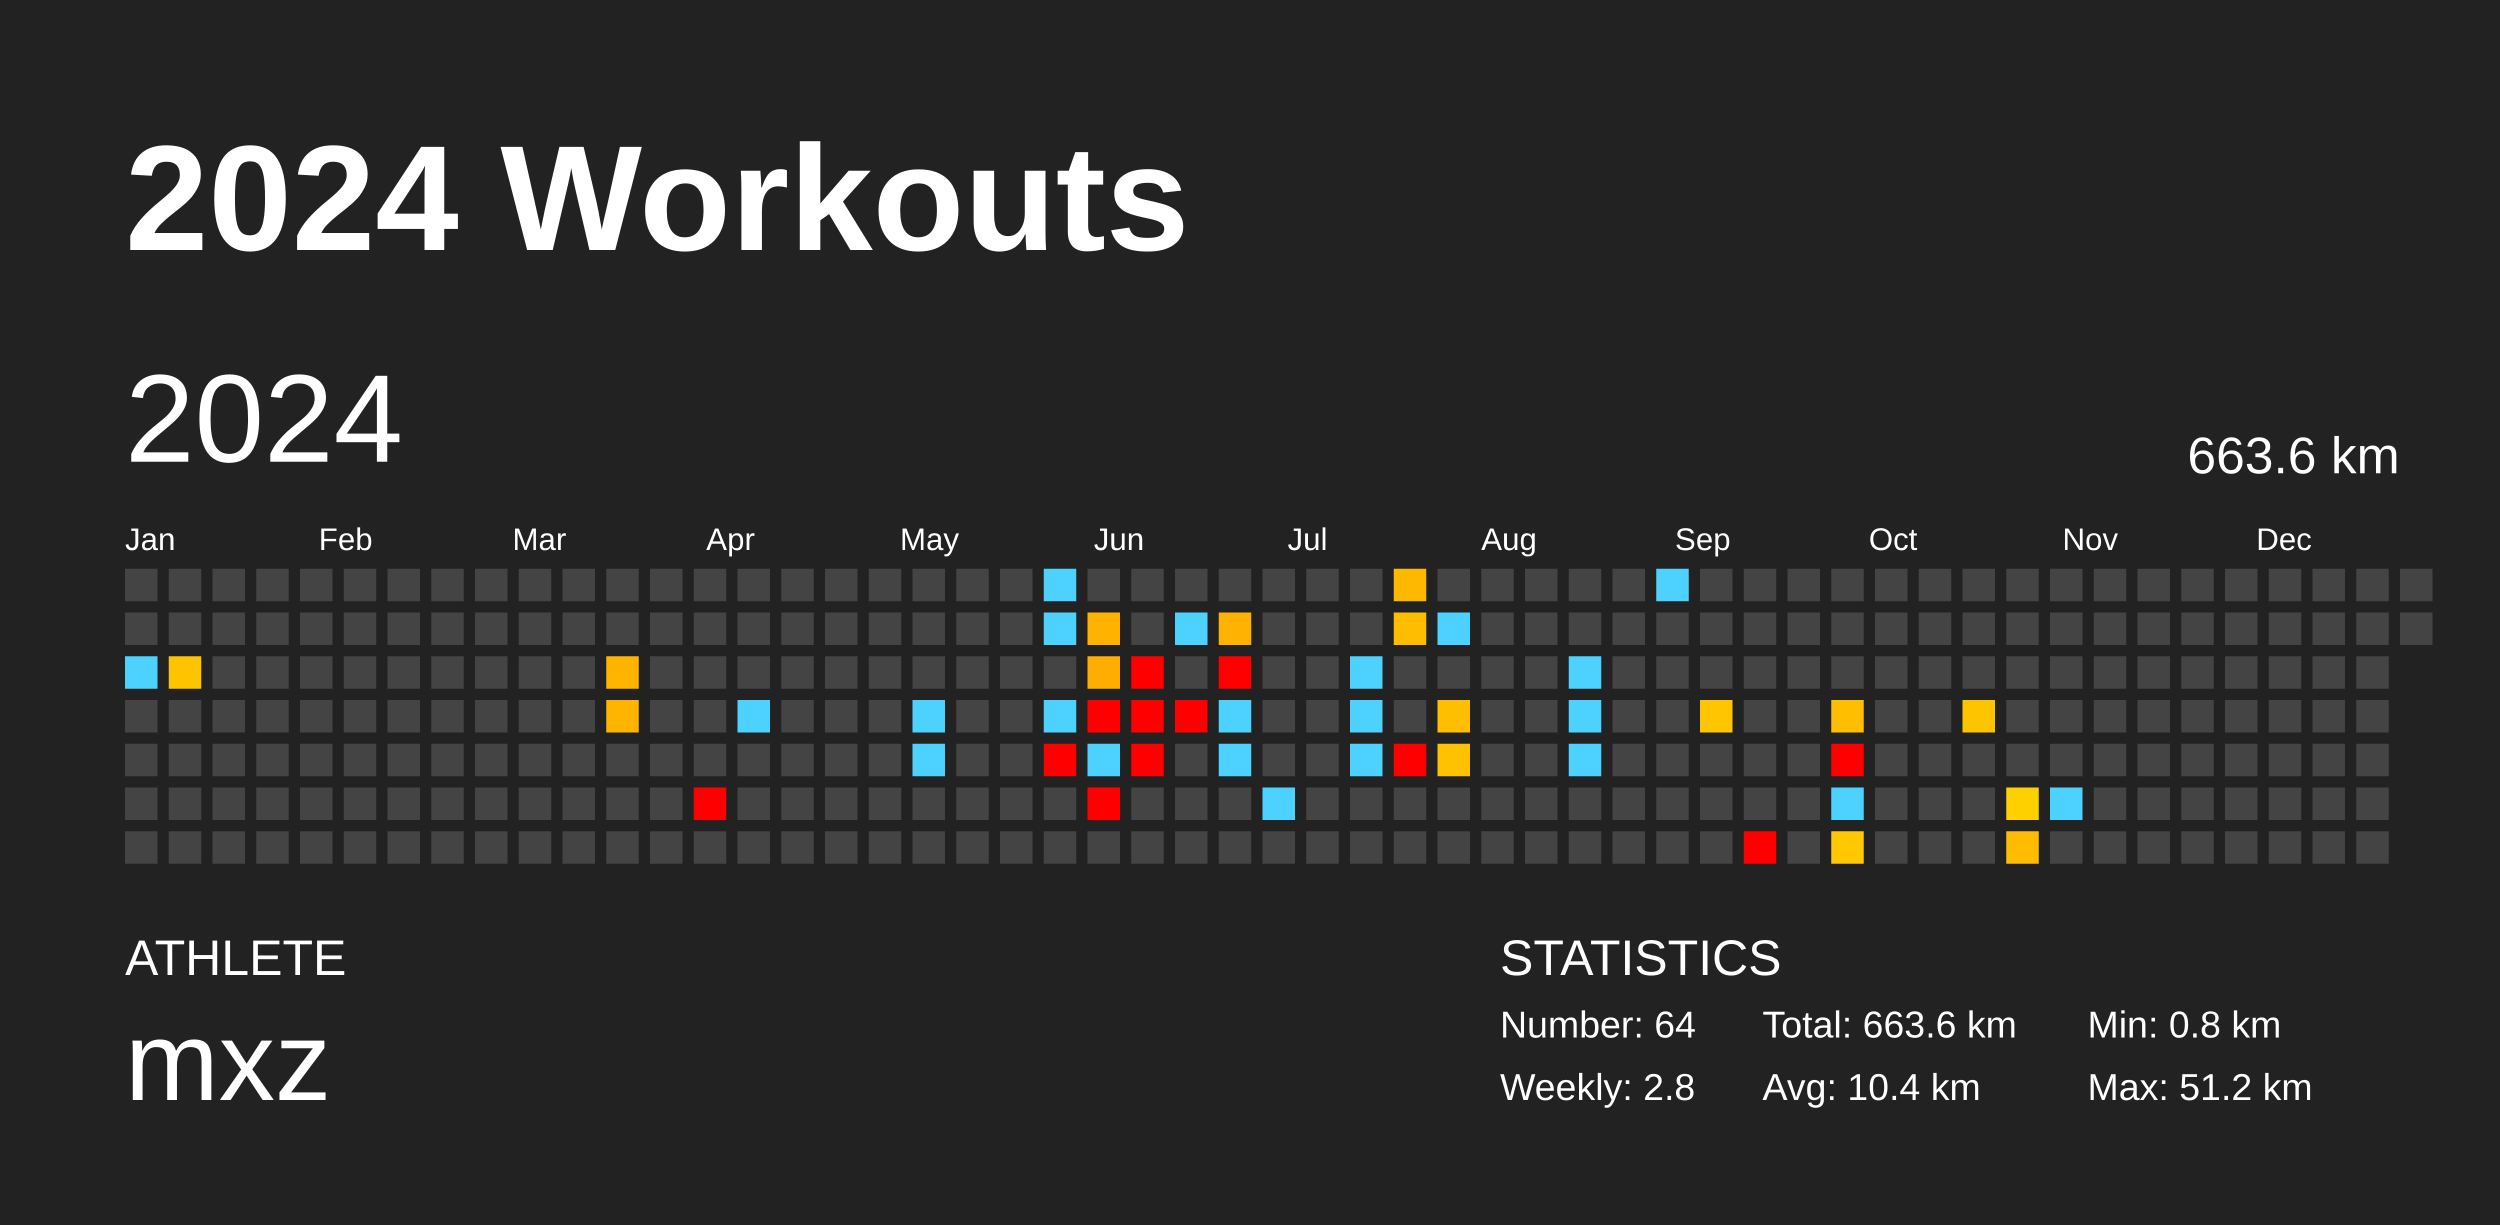
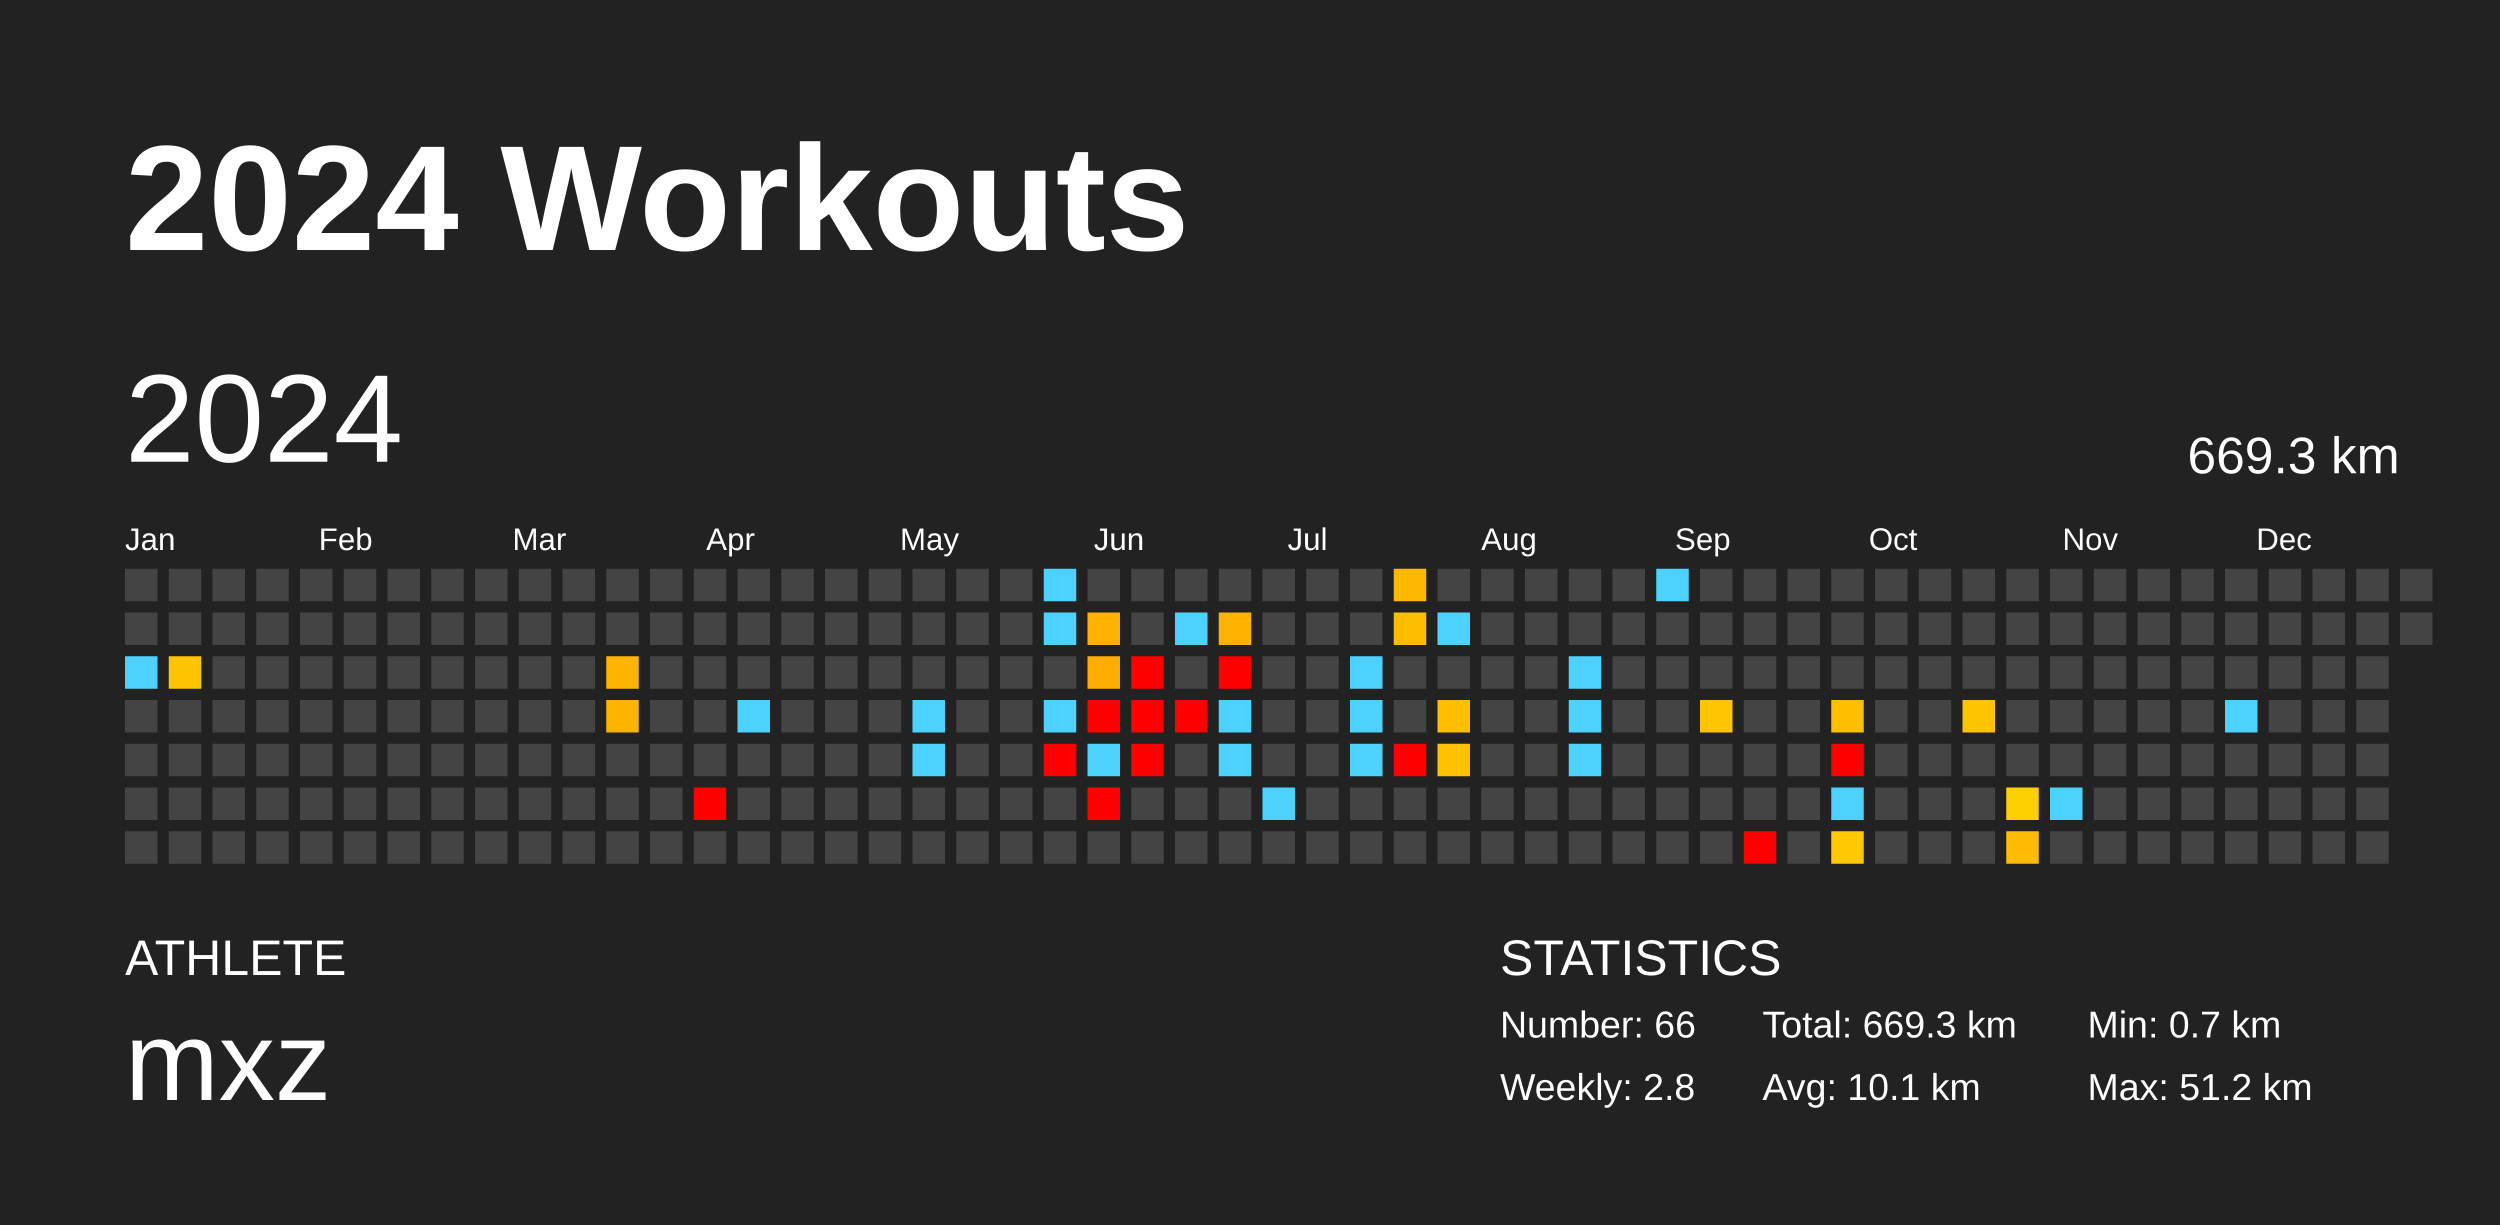
<svg xmlns="http://www.w3.org/2000/svg" baseProfile="full" height="98mm" version="1.1" viewBox="0,0,200,98" width="200mm">
  <defs />
  <rect fill="#222222" height="98" width="200" x="0" y="0" />
  <text fill="#FFFFFF" style="font-size:12px; font-family:Arial; font-weight:bold;" x="10" y="20">2024 Workouts</text>
  <text fill="#FFFFFF" style="font-size:4px; font-family:Arial" x="10" y="78">ATHLETE</text>
  <text fill="#FFFFFF" style="font-size:9px; font-family:Arial" x="10" y="88">mxz</text>
  <text fill="#FFFFFF" style="font-size:4px; font-family:Arial" x="120" y="78">STATISTICS</text>
-   <text fill="#FFFFFF" style="font-size:3px; font-family:Arial" x="120" y="83">Number: 64</text>
+   <text fill="#FFFFFF" style="font-size:3px; font-family:Arial" x="120" y="83">Number: 66</text>
  <text fill="#FFFFFF" style="font-size:3px; font-family:Arial" x="120" y="88">Weekly: 2.8</text>
-   <text fill="#FFFFFF" style="font-size:3px; font-family:Arial" x="141" y="83">Total: 663.6 km</text>
-   <text fill="#FFFFFF" style="font-size:3px; font-family:Arial" x="141" y="88">Avg: 10.4 km</text>
-   <text fill="#FFFFFF" style="font-size:3px; font-family:Arial" x="167" y="83">Min: 0.8 km</text>
+   <text fill="#FFFFFF" style="font-size:3px; font-family:Arial" x="141" y="83">Total: 669.3 km</text>
+   <text fill="#FFFFFF" style="font-size:3px; font-family:Arial" x="141" y="88">Avg: 10.1 km</text>
+   <text fill="#FFFFFF" style="font-size:3px; font-family:Arial" x="167" y="83">Min: 0.7 km</text>
  <text fill="#FFFFFF" style="font-size:3px; font-family:Arial" x="167" y="88">Max: 51.2 km</text>
  <text dominant-baseline="hanging" fill="#FFFFFF" style="font-size:10.0px; font-family:Arial;" x="10" y="30">2024</text>
-   <text dominant-baseline="hanging" fill="#FFFFFF" style="font-size:4.125px; font-family:Arial;" x="175" y="35">663.6 km</text>
+   <text dominant-baseline="hanging" fill="#FFFFFF" style="font-size:4.125px; font-family:Arial;" x="175" y="35">669.3 km</text>
  <text fill="#FFFFFF" style="font-size:2.5px; font-family:Arial" x="10.0" y="44">Jan</text>
  <text fill="#FFFFFF" style="font-size:2.5px; font-family:Arial" x="25.5" y="44">Feb</text>
  <text fill="#FFFFFF" style="font-size:2.5px; font-family:Arial" x="41.0" y="44">Mar</text>
  <text fill="#FFFFFF" style="font-size:2.5px; font-family:Arial" x="56.5" y="44">Apr</text>
  <text fill="#FFFFFF" style="font-size:2.5px; font-family:Arial" x="72.0" y="44">May</text>
  <text fill="#FFFFFF" style="font-size:2.5px; font-family:Arial" x="87.5" y="44">Jun</text>
  <text fill="#FFFFFF" style="font-size:2.5px; font-family:Arial" x="103.0" y="44">Jul</text>
  <text fill="#FFFFFF" style="font-size:2.5px; font-family:Arial" x="118.5" y="44">Aug</text>
  <text fill="#FFFFFF" style="font-size:2.5px; font-family:Arial" x="134.0" y="44">Sep</text>
  <text fill="#FFFFFF" style="font-size:2.5px; font-family:Arial" x="149.5" y="44">Oct</text>
  <text fill="#FFFFFF" style="font-size:2.5px; font-family:Arial" x="165.0" y="44">Nov</text>
  <text fill="#FFFFFF" style="font-size:2.5px; font-family:Arial" x="180.5" y="44">Dec</text>
  <rect fill="#444444" height="2.6" width="2.6" x="10.0" y="45.5" />
  <rect fill="#444444" height="2.6" width="2.6" x="10.0" y="49.0" />
  <rect fill="#4dd2ff" height="2.6" width="2.6" x="10.0" y="52.5" />
  <rect fill="#444444" height="2.6" width="2.6" x="10.0" y="56.0" />
  <rect fill="#444444" height="2.6" width="2.6" x="10.0" y="59.5" />
  <rect fill="#444444" height="2.6" width="2.6" x="10.0" y="63.0" />
  <rect fill="#444444" height="2.6" width="2.6" x="10.0" y="66.5" />
  <rect fill="#444444" height="2.6" width="2.6" x="13.5" y="45.5" />
  <rect fill="#444444" height="2.6" width="2.6" x="13.5" y="49.0" />
  <rect fill="#ffc400" height="2.6" width="2.6" x="13.5" y="52.5" />
  <rect fill="#444444" height="2.6" width="2.6" x="13.5" y="56.0" />
  <rect fill="#444444" height="2.6" width="2.6" x="13.5" y="59.5" />
  <rect fill="#444444" height="2.6" width="2.6" x="13.5" y="63.0" />
  <rect fill="#444444" height="2.6" width="2.6" x="13.5" y="66.5" />
  <rect fill="#444444" height="2.6" width="2.6" x="17.0" y="45.5" />
  <rect fill="#444444" height="2.6" width="2.6" x="17.0" y="49.0" />
  <rect fill="#444444" height="2.6" width="2.6" x="17.0" y="52.5" />
  <rect fill="#444444" height="2.6" width="2.6" x="17.0" y="56.0" />
  <rect fill="#444444" height="2.6" width="2.6" x="17.0" y="59.5" />
  <rect fill="#444444" height="2.6" width="2.6" x="17.0" y="63.0" />
  <rect fill="#444444" height="2.6" width="2.6" x="17.0" y="66.5" />
  <rect fill="#444444" height="2.6" width="2.6" x="20.5" y="45.5" />
  <rect fill="#444444" height="2.6" width="2.6" x="20.5" y="49.0" />
  <rect fill="#444444" height="2.6" width="2.6" x="20.5" y="52.5" />
  <rect fill="#444444" height="2.6" width="2.6" x="20.5" y="56.0" />
  <rect fill="#444444" height="2.6" width="2.6" x="20.5" y="59.5" />
  <rect fill="#444444" height="2.6" width="2.6" x="20.5" y="63.0" />
  <rect fill="#444444" height="2.6" width="2.6" x="20.5" y="66.5" />
  <rect fill="#444444" height="2.6" width="2.6" x="24.0" y="45.5" />
  <rect fill="#444444" height="2.6" width="2.6" x="24.0" y="49.0" />
  <rect fill="#444444" height="2.6" width="2.6" x="24.0" y="52.5" />
  <rect fill="#444444" height="2.6" width="2.6" x="24.0" y="56.0" />
  <rect fill="#444444" height="2.6" width="2.6" x="24.0" y="59.5" />
  <rect fill="#444444" height="2.6" width="2.6" x="24.0" y="63.0" />
  <rect fill="#444444" height="2.6" width="2.6" x="24.0" y="66.5" />
  <rect fill="#444444" height="2.6" width="2.6" x="27.5" y="45.5" />
  <rect fill="#444444" height="2.6" width="2.6" x="27.5" y="49.0" />
  <rect fill="#444444" height="2.6" width="2.6" x="27.5" y="52.5" />
  <rect fill="#444444" height="2.6" width="2.6" x="27.5" y="56.0" />
  <rect fill="#444444" height="2.6" width="2.6" x="27.5" y="59.5" />
  <rect fill="#444444" height="2.6" width="2.6" x="27.5" y="63.0" />
  <rect fill="#444444" height="2.6" width="2.6" x="27.5" y="66.5" />
  <rect fill="#444444" height="2.6" width="2.6" x="31.0" y="45.5" />
  <rect fill="#444444" height="2.6" width="2.6" x="31.0" y="49.0" />
  <rect fill="#444444" height="2.6" width="2.6" x="31.0" y="52.5" />
  <rect fill="#444444" height="2.6" width="2.6" x="31.0" y="56.0" />
  <rect fill="#444444" height="2.6" width="2.6" x="31.0" y="59.5" />
  <rect fill="#444444" height="2.6" width="2.6" x="31.0" y="63.0" />
  <rect fill="#444444" height="2.6" width="2.6" x="31.0" y="66.5" />
  <rect fill="#444444" height="2.6" width="2.6" x="34.5" y="45.5" />
  <rect fill="#444444" height="2.6" width="2.6" x="34.5" y="49.0" />
  <rect fill="#444444" height="2.6" width="2.6" x="34.5" y="52.5" />
  <rect fill="#444444" height="2.6" width="2.6" x="34.5" y="56.0" />
  <rect fill="#444444" height="2.6" width="2.6" x="34.5" y="59.5" />
  <rect fill="#444444" height="2.6" width="2.6" x="34.5" y="63.0" />
  <rect fill="#444444" height="2.6" width="2.6" x="34.5" y="66.5" />
  <rect fill="#444444" height="2.6" width="2.6" x="38.0" y="45.5" />
  <rect fill="#444444" height="2.6" width="2.6" x="38.0" y="49.0" />
  <rect fill="#444444" height="2.6" width="2.6" x="38.0" y="52.5" />
  <rect fill="#444444" height="2.6" width="2.6" x="38.0" y="56.0" />
  <rect fill="#444444" height="2.6" width="2.6" x="38.0" y="59.5" />
  <rect fill="#444444" height="2.6" width="2.6" x="38.0" y="63.0" />
  <rect fill="#444444" height="2.6" width="2.6" x="38.0" y="66.5" />
  <rect fill="#444444" height="2.6" width="2.6" x="41.5" y="45.5" />
  <rect fill="#444444" height="2.6" width="2.6" x="41.5" y="49.0" />
  <rect fill="#444444" height="2.6" width="2.6" x="41.5" y="52.5" />
  <rect fill="#444444" height="2.6" width="2.6" x="41.5" y="56.0" />
  <rect fill="#444444" height="2.6" width="2.6" x="41.5" y="59.5" />
  <rect fill="#444444" height="2.6" width="2.6" x="41.5" y="63.0" />
  <rect fill="#444444" height="2.6" width="2.6" x="41.5" y="66.5" />
  <rect fill="#444444" height="2.6" width="2.6" x="45.0" y="45.5" />
  <rect fill="#444444" height="2.6" width="2.6" x="45.0" y="49.0" />
  <rect fill="#444444" height="2.6" width="2.6" x="45.0" y="52.5" />
  <rect fill="#444444" height="2.6" width="2.6" x="45.0" y="56.0" />
  <rect fill="#444444" height="2.6" width="2.6" x="45.0" y="59.5" />
  <rect fill="#444444" height="2.6" width="2.6" x="45.0" y="63.0" />
  <rect fill="#444444" height="2.6" width="2.6" x="45.0" y="66.5" />
  <rect fill="#444444" height="2.6" width="2.6" x="48.5" y="45.5" />
  <rect fill="#444444" height="2.6" width="2.6" x="48.5" y="49.0" />
  <rect fill="#ffb500" height="2.6" width="2.6" x="48.5" y="52.5" />
  <rect fill="#ffb500" height="2.6" width="2.6" x="48.5" y="56.0" />
  <rect fill="#444444" height="2.6" width="2.6" x="48.5" y="59.5" />
  <rect fill="#444444" height="2.6" width="2.6" x="48.5" y="63.0" />
  <rect fill="#444444" height="2.6" width="2.6" x="48.5" y="66.5" />
  <rect fill="#444444" height="2.6" width="2.6" x="52.0" y="45.5" />
  <rect fill="#444444" height="2.6" width="2.6" x="52.0" y="49.0" />
  <rect fill="#444444" height="2.6" width="2.6" x="52.0" y="52.5" />
  <rect fill="#444444" height="2.6" width="2.6" x="52.0" y="56.0" />
  <rect fill="#444444" height="2.6" width="2.6" x="52.0" y="59.5" />
  <rect fill="#444444" height="2.6" width="2.6" x="52.0" y="63.0" />
  <rect fill="#444444" height="2.6" width="2.6" x="52.0" y="66.5" />
  <rect fill="#444444" height="2.6" width="2.6" x="55.5" y="45.5" />
  <rect fill="#444444" height="2.6" width="2.6" x="55.5" y="49.0" />
  <rect fill="#444444" height="2.6" width="2.6" x="55.5" y="52.5" />
  <rect fill="#444444" height="2.6" width="2.6" x="55.5" y="56.0" />
  <rect fill="#444444" height="2.6" width="2.6" x="55.5" y="59.5" />
  <rect fill="red" height="2.6" width="2.6" x="55.5" y="63.0" />
  <rect fill="#444444" height="2.6" width="2.6" x="55.5" y="66.5" />
  <rect fill="#444444" height="2.6" width="2.6" x="59.0" y="45.5" />
  <rect fill="#444444" height="2.6" width="2.6" x="59.0" y="49.0" />
  <rect fill="#444444" height="2.6" width="2.6" x="59.0" y="52.5" />
  <rect fill="#4dd2ff" height="2.6" width="2.6" x="59.0" y="56.0" />
  <rect fill="#444444" height="2.6" width="2.6" x="59.0" y="59.5" />
  <rect fill="#444444" height="2.6" width="2.6" x="59.0" y="63.0" />
  <rect fill="#444444" height="2.6" width="2.6" x="59.0" y="66.5" />
  <rect fill="#444444" height="2.6" width="2.6" x="62.5" y="45.5" />
  <rect fill="#444444" height="2.6" width="2.6" x="62.5" y="49.0" />
  <rect fill="#444444" height="2.6" width="2.6" x="62.5" y="52.5" />
  <rect fill="#444444" height="2.6" width="2.6" x="62.5" y="56.0" />
  <rect fill="#444444" height="2.6" width="2.6" x="62.5" y="59.5" />
  <rect fill="#444444" height="2.6" width="2.6" x="62.5" y="63.0" />
  <rect fill="#444444" height="2.6" width="2.6" x="62.5" y="66.5" />
  <rect fill="#444444" height="2.6" width="2.6" x="66.0" y="45.5" />
  <rect fill="#444444" height="2.6" width="2.6" x="66.0" y="49.0" />
  <rect fill="#444444" height="2.6" width="2.6" x="66.0" y="52.5" />
  <rect fill="#444444" height="2.6" width="2.6" x="66.0" y="56.0" />
  <rect fill="#444444" height="2.6" width="2.6" x="66.0" y="59.5" />
  <rect fill="#444444" height="2.6" width="2.6" x="66.0" y="63.0" />
  <rect fill="#444444" height="2.6" width="2.6" x="66.0" y="66.5" />
  <rect fill="#444444" height="2.6" width="2.6" x="69.5" y="45.5" />
  <rect fill="#444444" height="2.6" width="2.6" x="69.5" y="49.0" />
  <rect fill="#444444" height="2.6" width="2.6" x="69.5" y="52.5" />
  <rect fill="#444444" height="2.6" width="2.6" x="69.5" y="56.0" />
  <rect fill="#444444" height="2.6" width="2.6" x="69.5" y="59.5" />
  <rect fill="#444444" height="2.6" width="2.6" x="69.5" y="63.0" />
  <rect fill="#444444" height="2.6" width="2.6" x="69.5" y="66.5" />
  <rect fill="#444444" height="2.6" width="2.6" x="73.0" y="45.5" />
  <rect fill="#444444" height="2.6" width="2.6" x="73.0" y="49.0" />
  <rect fill="#444444" height="2.6" width="2.6" x="73.0" y="52.5" />
  <rect fill="#4dd2ff" height="2.6" width="2.6" x="73.0" y="56.0" />
  <rect fill="#4dd2ff" height="2.6" width="2.6" x="73.0" y="59.5" />
  <rect fill="#444444" height="2.6" width="2.6" x="73.0" y="63.0" />
  <rect fill="#444444" height="2.6" width="2.6" x="73.0" y="66.5" />
  <rect fill="#444444" height="2.6" width="2.6" x="76.5" y="45.5" />
  <rect fill="#444444" height="2.6" width="2.6" x="76.5" y="49.0" />
  <rect fill="#444444" height="2.6" width="2.6" x="76.5" y="52.5" />
  <rect fill="#444444" height="2.6" width="2.6" x="76.5" y="56.0" />
  <rect fill="#444444" height="2.6" width="2.6" x="76.5" y="59.5" />
  <rect fill="#444444" height="2.6" width="2.6" x="76.5" y="63.0" />
  <rect fill="#444444" height="2.6" width="2.6" x="76.5" y="66.5" />
  <rect fill="#444444" height="2.6" width="2.6" x="80.0" y="45.5" />
  <rect fill="#444444" height="2.6" width="2.6" x="80.0" y="49.0" />
  <rect fill="#444444" height="2.6" width="2.6" x="80.0" y="52.5" />
  <rect fill="#444444" height="2.6" width="2.6" x="80.0" y="56.0" />
  <rect fill="#444444" height="2.6" width="2.6" x="80.0" y="59.5" />
  <rect fill="#444444" height="2.6" width="2.6" x="80.0" y="63.0" />
  <rect fill="#444444" height="2.6" width="2.6" x="80.0" y="66.5" />
  <rect fill="#4dd2ff" height="2.6" width="2.6" x="83.5" y="45.5" />
  <rect fill="#4dd2ff" height="2.6" width="2.6" x="83.5" y="49.0" />
  <rect fill="#444444" height="2.6" width="2.6" x="83.5" y="52.5" />
  <rect fill="#4dd2ff" height="2.6" width="2.6" x="83.5" y="56.0" />
  <rect fill="red" height="2.6" width="2.6" x="83.5" y="59.5" />
  <rect fill="#444444" height="2.6" width="2.6" x="83.5" y="63.0" />
  <rect fill="#444444" height="2.6" width="2.6" x="83.5" y="66.5" />
  <rect fill="#444444" height="2.6" width="2.6" x="87.0" y="45.5" />
  <rect fill="#ffb200" height="2.6" width="2.6" x="87.0" y="49.0" />
  <rect fill="#ffad00" height="2.6" width="2.6" x="87.0" y="52.5" />
  <rect fill="red" height="2.6" width="2.6" x="87.0" y="56.0" />
  <rect fill="#4dd2ff" height="2.6" width="2.6" x="87.0" y="59.5" />
  <rect fill="red" height="2.6" width="2.6" x="87.0" y="63.0" />
  <rect fill="#444444" height="2.6" width="2.6" x="87.0" y="66.5" />
  <rect fill="#444444" height="2.6" width="2.6" x="90.5" y="45.5" />
  <rect fill="#444444" height="2.6" width="2.6" x="90.5" y="49.0" />
  <rect fill="red" height="2.6" width="2.6" x="90.5" y="52.5" />
  <rect fill="red" height="2.6" width="2.6" x="90.5" y="56.0" />
  <rect fill="red" height="2.6" width="2.6" x="90.5" y="59.5" />
  <rect fill="#444444" height="2.6" width="2.6" x="90.5" y="63.0" />
  <rect fill="#444444" height="2.6" width="2.6" x="90.5" y="66.5" />
  <rect fill="#444444" height="2.6" width="2.6" x="94.0" y="45.5" />
  <rect fill="#4dd2ff" height="2.6" width="2.6" x="94.0" y="49.0" />
  <rect fill="#444444" height="2.6" width="2.6" x="94.0" y="52.5" />
  <rect fill="red" height="2.6" width="2.6" x="94.0" y="56.0" />
  <rect fill="#444444" height="2.6" width="2.6" x="94.0" y="59.5" />
  <rect fill="#444444" height="2.6" width="2.6" x="94.0" y="63.0" />
  <rect fill="#444444" height="2.6" width="2.6" x="94.0" y="66.5" />
  <rect fill="#444444" height="2.6" width="2.6" x="97.5" y="45.5" />
  <rect fill="#ffb200" height="2.6" width="2.6" x="97.5" y="49.0" />
  <rect fill="red" height="2.6" width="2.6" x="97.5" y="52.5" />
  <rect fill="#4dd2ff" height="2.6" width="2.6" x="97.5" y="56.0" />
  <rect fill="#4dd2ff" height="2.6" width="2.6" x="97.5" y="59.5" />
  <rect fill="#444444" height="2.6" width="2.6" x="97.5" y="63.0" />
  <rect fill="#444444" height="2.6" width="2.6" x="97.5" y="66.5" />
  <rect fill="#444444" height="2.6" width="2.6" x="101.0" y="45.5" />
  <rect fill="#444444" height="2.6" width="2.6" x="101.0" y="49.0" />
  <rect fill="#444444" height="2.6" width="2.6" x="101.0" y="52.5" />
  <rect fill="#444444" height="2.6" width="2.6" x="101.0" y="56.0" />
  <rect fill="#444444" height="2.6" width="2.6" x="101.0" y="59.5" />
  <rect fill="#4dd2ff" height="2.6" width="2.6" x="101.0" y="63.0" />
  <rect fill="#444444" height="2.6" width="2.6" x="101.0" y="66.5" />
  <rect fill="#444444" height="2.6" width="2.6" x="104.5" y="45.5" />
  <rect fill="#444444" height="2.6" width="2.6" x="104.5" y="49.0" />
  <rect fill="#444444" height="2.6" width="2.6" x="104.5" y="52.5" />
  <rect fill="#444444" height="2.6" width="2.6" x="104.5" y="56.0" />
  <rect fill="#444444" height="2.6" width="2.6" x="104.5" y="59.5" />
  <rect fill="#444444" height="2.6" width="2.6" x="104.5" y="63.0" />
  <rect fill="#444444" height="2.6" width="2.6" x="104.5" y="66.5" />
  <rect fill="#444444" height="2.6" width="2.6" x="108.0" y="45.5" />
  <rect fill="#444444" height="2.6" width="2.6" x="108.0" y="49.0" />
  <rect fill="#4dd2ff" height="2.6" width="2.6" x="108.0" y="52.5" />
  <rect fill="#4dd2ff" height="2.6" width="2.6" x="108.0" y="56.0" />
  <rect fill="#4dd2ff" height="2.6" width="2.6" x="108.0" y="59.5" />
  <rect fill="#444444" height="2.6" width="2.6" x="108.0" y="63.0" />
  <rect fill="#444444" height="2.6" width="2.6" x="108.0" y="66.5" />
  <rect fill="#ffb800" height="2.6" width="2.6" x="111.5" y="45.5" />
  <rect fill="#ffbd00" height="2.6" width="2.6" x="111.5" y="49.0" />
  <rect fill="#444444" height="2.6" width="2.6" x="111.5" y="52.5" />
  <rect fill="#444444" height="2.6" width="2.6" x="111.5" y="56.0" />
  <rect fill="red" height="2.6" width="2.6" x="111.5" y="59.5" />
  <rect fill="#444444" height="2.6" width="2.6" x="111.5" y="63.0" />
  <rect fill="#444444" height="2.6" width="2.6" x="111.5" y="66.5" />
  <rect fill="#444444" height="2.6" width="2.6" x="115.0" y="45.5" />
  <rect fill="#4dd2ff" height="2.6" width="2.6" x="115.0" y="49.0" />
  <rect fill="#444444" height="2.6" width="2.6" x="115.0" y="52.5" />
  <rect fill="#ffbe00" height="2.6" width="2.6" x="115.0" y="56.0" />
  <rect fill="#ffc100" height="2.6" width="2.6" x="115.0" y="59.5" />
  <rect fill="#444444" height="2.6" width="2.6" x="115.0" y="63.0" />
  <rect fill="#444444" height="2.6" width="2.6" x="115.0" y="66.5" />
  <rect fill="#444444" height="2.6" width="2.6" x="118.5" y="45.5" />
  <rect fill="#444444" height="2.6" width="2.6" x="118.5" y="49.0" />
  <rect fill="#444444" height="2.6" width="2.6" x="118.5" y="52.5" />
  <rect fill="#444444" height="2.6" width="2.6" x="118.5" y="56.0" />
  <rect fill="#444444" height="2.6" width="2.6" x="118.5" y="59.5" />
  <rect fill="#444444" height="2.6" width="2.6" x="118.5" y="63.0" />
  <rect fill="#444444" height="2.6" width="2.6" x="118.5" y="66.5" />
  <rect fill="#444444" height="2.6" width="2.6" x="122.0" y="45.5" />
  <rect fill="#444444" height="2.6" width="2.6" x="122.0" y="49.0" />
  <rect fill="#444444" height="2.6" width="2.6" x="122.0" y="52.5" />
  <rect fill="#444444" height="2.6" width="2.6" x="122.0" y="56.0" />
  <rect fill="#444444" height="2.6" width="2.6" x="122.0" y="59.5" />
  <rect fill="#444444" height="2.6" width="2.6" x="122.0" y="63.0" />
  <rect fill="#444444" height="2.6" width="2.6" x="122.0" y="66.5" />
  <rect fill="#444444" height="2.6" width="2.6" x="125.5" y="45.5" />
  <rect fill="#444444" height="2.6" width="2.6" x="125.5" y="49.0" />
  <rect fill="#4dd2ff" height="2.6" width="2.6" x="125.5" y="52.5" />
  <rect fill="#4dd2ff" height="2.6" width="2.6" x="125.5" y="56.0" />
  <rect fill="#4dd2ff" height="2.6" width="2.6" x="125.5" y="59.5" />
  <rect fill="#444444" height="2.6" width="2.6" x="125.5" y="63.0" />
  <rect fill="#444444" height="2.6" width="2.6" x="125.5" y="66.5" />
  <rect fill="#444444" height="2.6" width="2.6" x="129.0" y="45.5" />
  <rect fill="#444444" height="2.6" width="2.6" x="129.0" y="49.0" />
  <rect fill="#444444" height="2.6" width="2.6" x="129.0" y="52.5" />
  <rect fill="#444444" height="2.6" width="2.6" x="129.0" y="56.0" />
  <rect fill="#444444" height="2.6" width="2.6" x="129.0" y="59.5" />
  <rect fill="#444444" height="2.6" width="2.6" x="129.0" y="63.0" />
  <rect fill="#444444" height="2.6" width="2.6" x="129.0" y="66.5" />
  <rect fill="#4dd2ff" height="2.6" width="2.6" x="132.5" y="45.5" />
  <rect fill="#444444" height="2.6" width="2.6" x="132.5" y="49.0" />
  <rect fill="#444444" height="2.6" width="2.6" x="132.5" y="52.5" />
  <rect fill="#444444" height="2.6" width="2.6" x="132.5" y="56.0" />
  <rect fill="#444444" height="2.6" width="2.6" x="132.5" y="59.5" />
  <rect fill="#444444" height="2.6" width="2.6" x="132.5" y="63.0" />
  <rect fill="#444444" height="2.6" width="2.6" x="132.5" y="66.5" />
  <rect fill="#444444" height="2.6" width="2.6" x="136.0" y="45.5" />
  <rect fill="#444444" height="2.6" width="2.6" x="136.0" y="49.0" />
  <rect fill="#444444" height="2.6" width="2.6" x="136.0" y="52.5" />
  <rect fill="#ffc500" height="2.6" width="2.6" x="136.0" y="56.0" />
  <rect fill="#444444" height="2.6" width="2.6" x="136.0" y="59.5" />
  <rect fill="#444444" height="2.6" width="2.6" x="136.0" y="63.0" />
  <rect fill="#444444" height="2.6" width="2.6" x="136.0" y="66.5" />
  <rect fill="#444444" height="2.6" width="2.6" x="139.5" y="45.5" />
  <rect fill="#444444" height="2.6" width="2.6" x="139.5" y="49.0" />
  <rect fill="#444444" height="2.6" width="2.6" x="139.5" y="52.5" />
  <rect fill="#444444" height="2.6" width="2.6" x="139.5" y="56.0" />
  <rect fill="#444444" height="2.6" width="2.6" x="139.5" y="59.5" />
  <rect fill="#444444" height="2.6" width="2.6" x="139.5" y="63.0" />
  <rect fill="red" height="2.6" width="2.6" x="139.5" y="66.5" />
  <rect fill="#444444" height="2.6" width="2.6" x="143.0" y="45.5" />
  <rect fill="#444444" height="2.6" width="2.6" x="143.0" y="49.0" />
  <rect fill="#444444" height="2.6" width="2.6" x="143.0" y="52.5" />
  <rect fill="#444444" height="2.6" width="2.6" x="143.0" y="56.0" />
  <rect fill="#444444" height="2.6" width="2.6" x="143.0" y="59.5" />
  <rect fill="#444444" height="2.6" width="2.6" x="143.0" y="63.0" />
  <rect fill="#444444" height="2.6" width="2.6" x="143.0" y="66.5" />
  <rect fill="#444444" height="2.6" width="2.6" x="146.5" y="45.5" />
  <rect fill="#444444" height="2.6" width="2.6" x="146.5" y="49.0" />
  <rect fill="#444444" height="2.6" width="2.6" x="146.5" y="52.5" />
  <rect fill="#ffbe00" height="2.6" width="2.6" x="146.5" y="56.0" />
  <rect fill="red" height="2.6" width="2.6" x="146.5" y="59.5" />
  <rect fill="#4dd2ff" height="2.6" width="2.6" x="146.5" y="63.0" />
  <rect fill="#ffc800" height="2.6" width="2.6" x="146.5" y="66.5" />
  <rect fill="#444444" height="2.6" width="2.6" x="150.0" y="45.5" />
  <rect fill="#444444" height="2.6" width="2.6" x="150.0" y="49.0" />
  <rect fill="#444444" height="2.6" width="2.6" x="150.0" y="52.5" />
  <rect fill="#444444" height="2.6" width="2.6" x="150.0" y="56.0" />
  <rect fill="#444444" height="2.6" width="2.6" x="150.0" y="59.5" />
  <rect fill="#444444" height="2.6" width="2.6" x="150.0" y="63.0" />
  <rect fill="#444444" height="2.6" width="2.6" x="150.0" y="66.5" />
  <rect fill="#444444" height="2.6" width="2.6" x="153.5" y="45.5" />
  <rect fill="#444444" height="2.6" width="2.6" x="153.5" y="49.0" />
  <rect fill="#444444" height="2.6" width="2.6" x="153.5" y="52.5" />
  <rect fill="#444444" height="2.6" width="2.6" x="153.5" y="56.0" />
  <rect fill="#444444" height="2.6" width="2.6" x="153.5" y="59.5" />
  <rect fill="#444444" height="2.6" width="2.6" x="153.5" y="63.0" />
  <rect fill="#444444" height="2.6" width="2.6" x="153.5" y="66.5" />
  <rect fill="#444444" height="2.6" width="2.6" x="157.0" y="45.5" />
  <rect fill="#444444" height="2.6" width="2.6" x="157.0" y="49.0" />
  <rect fill="#444444" height="2.6" width="2.6" x="157.0" y="52.5" />
  <rect fill="#ffc400" height="2.6" width="2.6" x="157.0" y="56.0" />
  <rect fill="#444444" height="2.6" width="2.6" x="157.0" y="59.5" />
  <rect fill="#444444" height="2.6" width="2.6" x="157.0" y="63.0" />
  <rect fill="#444444" height="2.6" width="2.6" x="157.0" y="66.5" />
  <rect fill="#444444" height="2.6" width="2.6" x="160.5" y="45.5" />
  <rect fill="#444444" height="2.6" width="2.6" x="160.5" y="49.0" />
  <rect fill="#444444" height="2.6" width="2.6" x="160.5" y="52.5" />
  <rect fill="#444444" height="2.6" width="2.6" x="160.5" y="56.0" />
  <rect fill="#444444" height="2.6" width="2.6" x="160.5" y="59.5" />
  <rect fill="#ffd000" height="2.6" width="2.6" x="160.5" y="63.0" />
  <rect fill="#ffbc00" height="2.6" width="2.6" x="160.5" y="66.5" />
  <rect fill="#444444" height="2.6" width="2.6" x="164.0" y="45.5" />
  <rect fill="#444444" height="2.6" width="2.6" x="164.0" y="49.0" />
  <rect fill="#444444" height="2.6" width="2.6" x="164.0" y="52.5" />
  <rect fill="#444444" height="2.6" width="2.6" x="164.0" y="56.0" />
  <rect fill="#444444" height="2.6" width="2.6" x="164.0" y="59.5" />
  <rect fill="#4dd2ff" height="2.6" width="2.6" x="164.0" y="63.0" />
  <rect fill="#444444" height="2.6" width="2.6" x="164.0" y="66.5" />
  <rect fill="#444444" height="2.6" width="2.6" x="167.5" y="45.5" />
  <rect fill="#444444" height="2.6" width="2.6" x="167.5" y="49.0" />
  <rect fill="#444444" height="2.6" width="2.6" x="167.5" y="52.5" />
  <rect fill="#444444" height="2.6" width="2.6" x="167.5" y="56.0" />
  <rect fill="#444444" height="2.6" width="2.6" x="167.5" y="59.5" />
  <rect fill="#444444" height="2.6" width="2.6" x="167.5" y="63.0" />
  <rect fill="#444444" height="2.6" width="2.6" x="167.5" y="66.5" />
  <rect fill="#444444" height="2.6" width="2.6" x="171.0" y="45.5" />
  <rect fill="#444444" height="2.6" width="2.6" x="171.0" y="49.0" />
  <rect fill="#444444" height="2.6" width="2.6" x="171.0" y="52.5" />
  <rect fill="#444444" height="2.6" width="2.6" x="171.0" y="56.0" />
  <rect fill="#444444" height="2.6" width="2.6" x="171.0" y="59.5" />
  <rect fill="#444444" height="2.6" width="2.6" x="171.0" y="63.0" />
  <rect fill="#444444" height="2.6" width="2.6" x="171.0" y="66.5" />
  <rect fill="#444444" height="2.6" width="2.6" x="174.5" y="45.5" />
  <rect fill="#444444" height="2.6" width="2.6" x="174.5" y="49.0" />
  <rect fill="#444444" height="2.6" width="2.6" x="174.5" y="52.5" />
  <rect fill="#444444" height="2.6" width="2.6" x="174.5" y="56.0" />
  <rect fill="#444444" height="2.6" width="2.6" x="174.5" y="59.5" />
  <rect fill="#444444" height="2.6" width="2.6" x="174.5" y="63.0" />
  <rect fill="#444444" height="2.6" width="2.6" x="174.5" y="66.5" />
  <rect fill="#444444" height="2.6" width="2.6" x="178.0" y="45.5" />
  <rect fill="#444444" height="2.6" width="2.6" x="178.0" y="49.0" />
  <rect fill="#444444" height="2.6" width="2.6" x="178.0" y="52.5" />
-   <rect fill="#444444" height="2.6" width="2.6" x="178.0" y="56.0" />
+   <rect fill="#4dd2ff" height="2.6" width="2.6" x="178.0" y="56.0" />
  <rect fill="#444444" height="2.6" width="2.6" x="178.0" y="59.5" />
  <rect fill="#444444" height="2.6" width="2.6" x="178.0" y="63.0" />
  <rect fill="#444444" height="2.6" width="2.6" x="178.0" y="66.5" />
  <rect fill="#444444" height="2.6" width="2.6" x="181.5" y="45.5" />
  <rect fill="#444444" height="2.6" width="2.6" x="181.5" y="49.0" />
  <rect fill="#444444" height="2.6" width="2.6" x="181.5" y="52.5" />
  <rect fill="#444444" height="2.6" width="2.6" x="181.5" y="56.0" />
  <rect fill="#444444" height="2.6" width="2.6" x="181.5" y="59.5" />
  <rect fill="#444444" height="2.6" width="2.6" x="181.5" y="63.0" />
  <rect fill="#444444" height="2.6" width="2.6" x="181.5" y="66.5" />
  <rect fill="#444444" height="2.6" width="2.6" x="185.0" y="45.5" />
  <rect fill="#444444" height="2.6" width="2.6" x="185.0" y="49.0" />
  <rect fill="#444444" height="2.6" width="2.6" x="185.0" y="52.5" />
  <rect fill="#444444" height="2.6" width="2.6" x="185.0" y="56.0" />
  <rect fill="#444444" height="2.6" width="2.6" x="185.0" y="59.5" />
  <rect fill="#444444" height="2.6" width="2.6" x="185.0" y="63.0" />
  <rect fill="#444444" height="2.6" width="2.6" x="185.0" y="66.5" />
  <rect fill="#444444" height="2.6" width="2.6" x="188.5" y="45.5" />
  <rect fill="#444444" height="2.6" width="2.6" x="188.5" y="49.0" />
  <rect fill="#444444" height="2.6" width="2.6" x="188.5" y="52.5" />
  <rect fill="#444444" height="2.6" width="2.6" x="188.5" y="56.0" />
  <rect fill="#444444" height="2.6" width="2.6" x="188.5" y="59.5" />
  <rect fill="#444444" height="2.6" width="2.6" x="188.5" y="63.0" />
  <rect fill="#444444" height="2.6" width="2.6" x="188.5" y="66.5" />
  <rect fill="#444444" height="2.6" width="2.6" x="192.0" y="45.5" />
  <rect fill="#444444" height="2.6" width="2.6" x="192.0" y="49.0" />
</svg>
